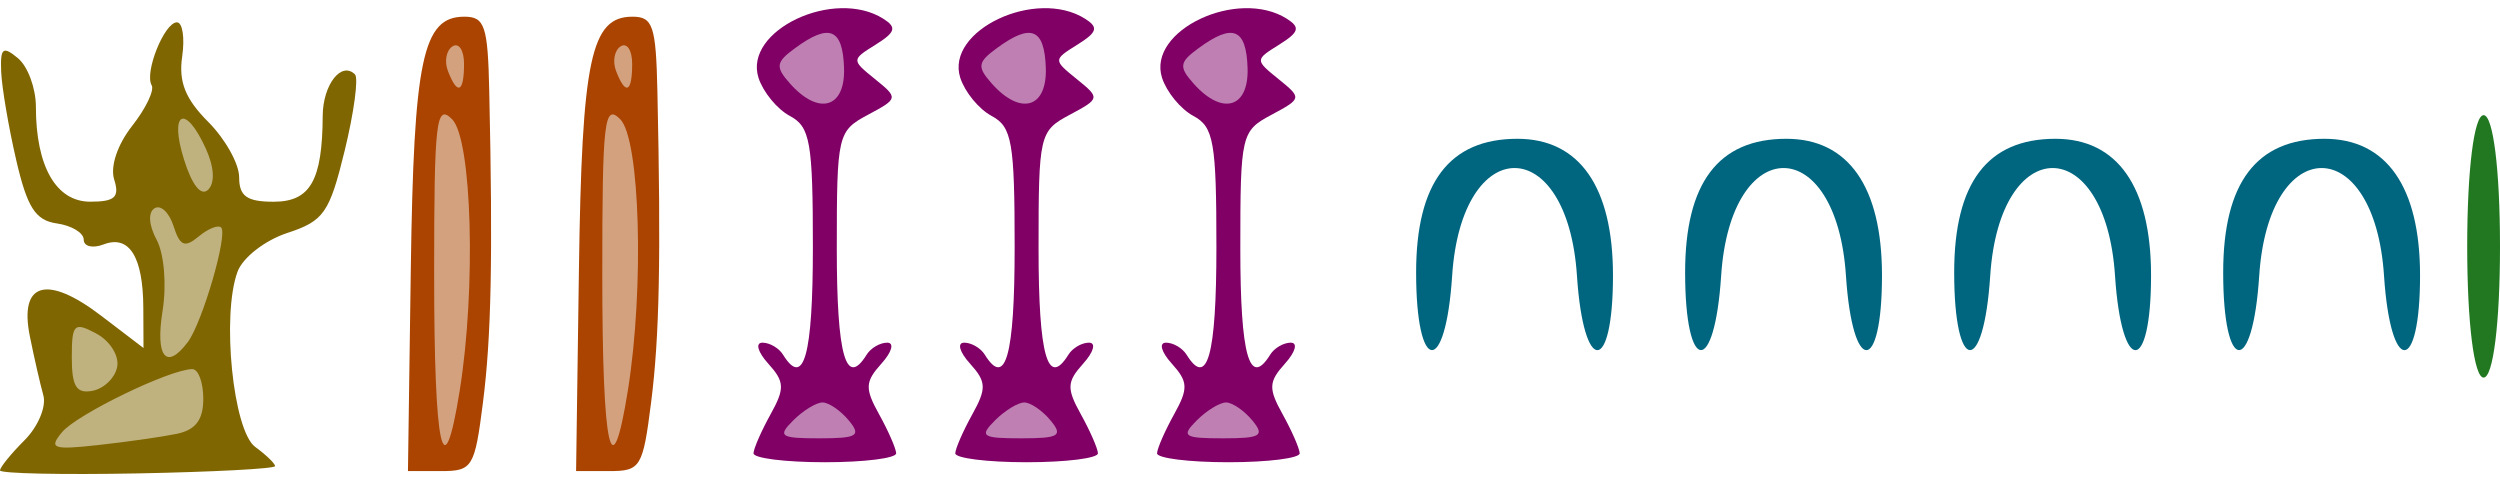
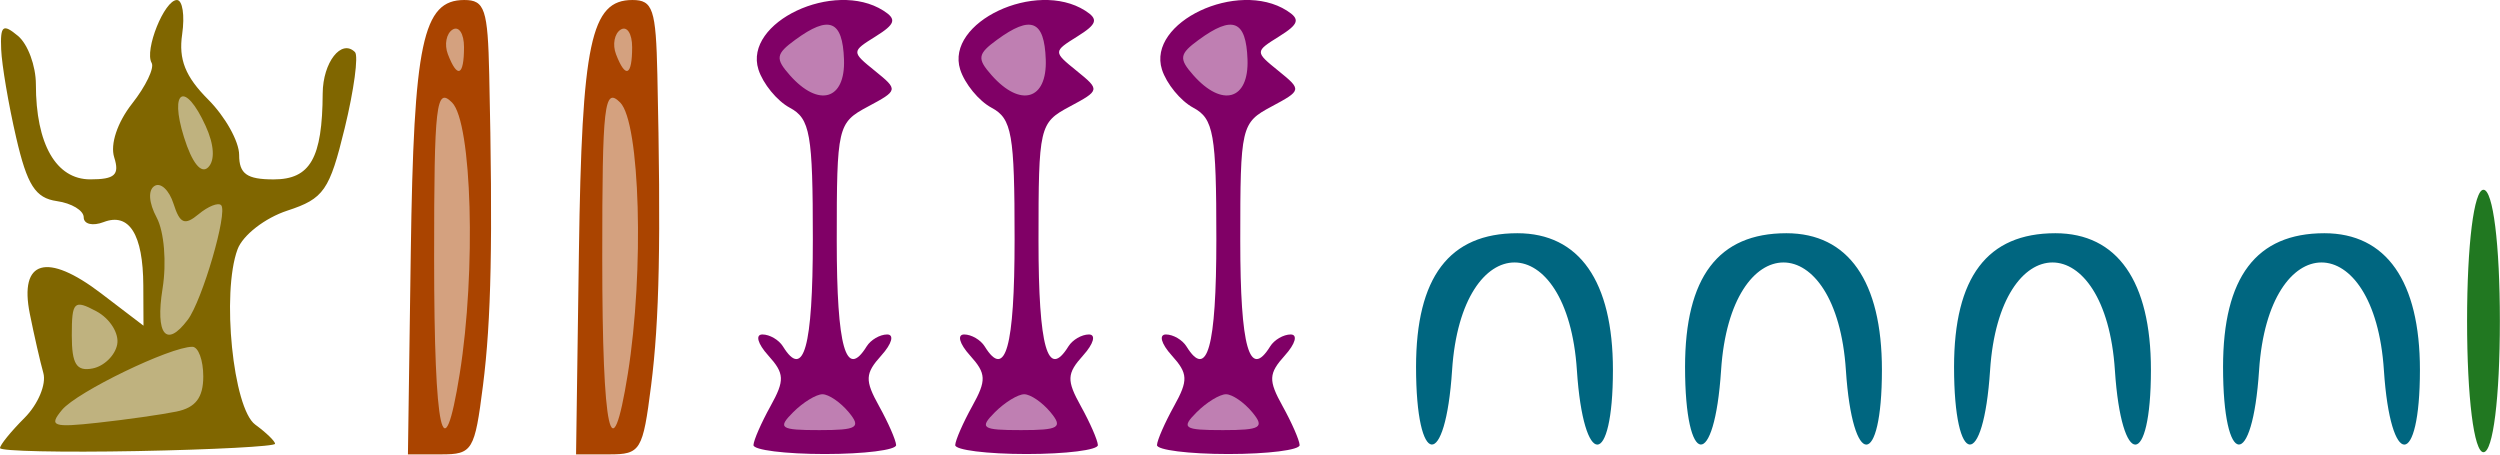
- <svg xmlns="http://www.w3.org/2000/svg" width="39.34mm" height="7.5mm" viewBox="0 0 39.34 7.5" version="1.1" id="svg1">
+ <svg xmlns="http://www.w3.org/2000/svg" width="39.34mm" height="7.15mm" viewBox="0 0 39.34 7.15" version="1.1" id="svg1">
  <defs id="defs1">
    <rect x="13.486" y="-52.819" width="225.248" height="118.635" id="rect1" />
    <rect x="37.795" y="37.795" width="483.78" height="718.11" id="rect2721" />
    <rect x="37.795" y="37.795" width="483.78" height="718.11" id="rect2722" />
    <rect x="37.795" y="37.795" width="483.78" height="718.11" id="rect2723" />
    <rect x="37.795" y="37.795" width="483.78" height="718.11" id="rect2724" />
    <rect x="37.795" y="37.795" width="483.78" height="718.11" id="rect2725" />
    <rect x="37.795" y="37.795" width="483.78" height="718.11" id="rect2726" />
    <rect x="37.795" y="37.795" width="483.78" height="718.11" id="rect2727" />
    <rect x="37.795" y="37.795" width="483.78" height="718.11" id="rect2728" />
    <rect x="37.795" y="37.795" width="483.78" height="718.11" id="rect2729" />
    <rect x="37.795" y="37.795" width="483.78" height="718.11" id="rect2730" />
    <rect x="37.795" y="37.795" width="483.78" height="718.11" id="rect2731" />
    <rect x="37.795" y="37.795" width="483.78" height="718.11" id="rect2732" />
    <rect x="37.795" y="37.795" width="483.78" height="718.11" id="rect2733" />
    <rect x="37.795" y="37.795" width="483.78" height="718.11" id="rect2734" />
  </defs>
  <g id="layer1">
-     <g id="g1764" transform="matrix(0.5879834,0,0,0.5879834,-96.41018,-16.76356)">
+     <g id="g1764" transform="matrix(0.5879543,0,0,0.5879543,-96.40542,-17.1139)">
      <path style="fill:#806600;fill-opacity:0.5;stroke:none;stroke-width:0.265px;stroke-linecap:butt;stroke-linejoin:miter;stroke-opacity:1" d="m 164.904,40.811 4.957,-0.197 -0.114,-3.345 0.742,-3.263 -2.091,-3.702 -0.983,4.064 0.72,1.511 -0.125,2.492 -2.496,-1.97 -0.013,3.116 z" id="path1763" />
      <path style="fill:#806600;stroke-width:0.32" d="m 163.968,41.099 c 0,-0.083 0.295,-0.446 0.656,-0.807 0.361,-0.361 0.588,-0.901 0.504,-1.2 -0.084,-0.299 -0.247,-1.012 -0.362,-1.584 -0.29,-1.441 0.455,-1.656 1.906,-0.55 l 1.136,0.866 -0.005,-1.078 c -0.006,-1.364 -0.377,-1.957 -1.061,-1.695 -0.294,0.113 -0.534,0.056 -0.534,-0.127 0,-0.183 -0.324,-0.378 -0.719,-0.434 -0.574,-0.082 -0.794,-0.426 -1.089,-1.702 -0.204,-0.88 -0.384,-1.942 -0.401,-2.359 -0.026,-0.64 0.045,-0.697 0.449,-0.361 0.264,0.219 0.48,0.803 0.48,1.298 0,1.598 0.54,2.542 1.454,2.542 0.66,0 0.791,-0.12 0.642,-0.59 -0.111,-0.349 0.085,-0.935 0.479,-1.437 0.367,-0.466 0.602,-0.957 0.523,-1.09 -0.199,-0.338 0.341,-1.683 0.676,-1.683 0.151,0 0.214,0.412 0.141,0.916 -0.099,0.674 0.085,1.135 0.695,1.746 0.456,0.456 0.83,1.124 0.83,1.484 0,0.508 0.207,0.655 0.923,0.655 0.981,0 1.304,-0.567 1.313,-2.301 0.005,-0.832 0.501,-1.469 0.864,-1.106 0.097,0.097 -0.026,1.012 -0.274,2.032 -0.407,1.672 -0.558,1.89 -1.534,2.21 -0.6,0.196 -1.195,0.658 -1.335,1.037 -0.432,1.167 -0.12,4.257 0.474,4.691 0.292,0.214 0.531,0.444 0.53,0.513 -2.5e-4,0.069 -1.656,0.156 -3.68,0.195 -2.024,0.039 -3.68,0.003 -3.68,-0.08 z m 4.72,-0.976 c 0.514,-0.104 0.72,-0.374 0.72,-0.94 0,-0.437 -0.132,-0.794 -0.293,-0.794 -0.594,0 -3.088,1.208 -3.487,1.688 -0.363,0.437 -0.25,0.478 0.965,0.344 0.757,-0.083 1.7,-0.217 2.096,-0.298 z m -1.584,-1.796 c 0.057,-0.294 -0.194,-0.694 -0.556,-0.888 -0.6,-0.321 -0.659,-0.263 -0.659,0.642 0,0.773 0.124,0.971 0.556,0.888 0.306,-0.059 0.603,-0.348 0.659,-0.642 z m 1.887,-0.658 c 0.39,-0.518 1.08,-2.885 0.895,-3.07 -0.078,-0.078 -0.349,0.03 -0.603,0.241 -0.372,0.309 -0.501,0.255 -0.671,-0.279 -0.116,-0.364 -0.344,-0.579 -0.508,-0.477 -0.178,0.11 -0.156,0.45 0.057,0.847 0.2,0.374 0.269,1.203 0.157,1.901 -0.197,1.232 0.099,1.6 0.672,0.837 z m 0.48,-5.192 c -0.548,-1.202 -0.98,-0.979 -0.58,0.3 0.216,0.691 0.46,0.996 0.648,0.809 0.187,-0.187 0.162,-0.605 -0.068,-1.109 z" id="path1764" />
    </g>
-     <g id="g1766" transform="matrix(0.5879834,0,0,0.5879834,-53.54768,-16.76356)">
+     <g id="g1766" transform="matrix(0.5879543,0,0,0.5879543,-53.54504,-17.02535)">
      <path style="fill:#aa4400;fill-opacity:0.5;stroke:none;stroke-width:0.265px;stroke-linecap:butt;stroke-linejoin:miter;stroke-opacity:1" d="m 102.588,40.813 -0.274,-6.819 0.524,-4.58 0.931,-0.186 0.227,7.058 -0.444,4.448 z" id="path1765" />
      <path style="fill:#aa4400;stroke-width:0.32" d="m 102.064,35.722 c 0.079,-5.632 0.319,-6.765 1.432,-6.765 0.548,0 0.63,0.245 0.668,2 0.098,4.447 0.055,6.568 -0.168,8.321 -0.221,1.742 -0.281,1.84 -1.121,1.84 h -0.887 z m 1.31,3.236 c 0.44,-2.741 0.328,-6.725 -0.205,-7.257 -0.427,-0.427 -0.48,0.034 -0.48,4.149 0,4.716 0.247,5.837 0.685,3.109 z m 0.115,-8.739 c 0,-0.362 -0.138,-0.574 -0.306,-0.47 -0.168,0.104 -0.225,0.401 -0.126,0.659 0.254,0.662 0.432,0.584 0.432,-0.189 z" id="path1766" />
    </g>
-     <g id="g1768" transform="matrix(0.5879834,0,0,0.5879834,-50.90188,-16.76356)">
+     <g id="g1768" transform="matrix(0.5879543,0,0,0.5879543,-50.89937,-17.02535)">
      <path style="fill:#aa4400;fill-opacity:0.5;stroke:none;stroke-width:0.265px;stroke-linecap:butt;stroke-linejoin:miter;stroke-opacity:1" d="m 102.588,40.813 -0.274,-6.819 0.524,-4.58 0.931,-0.186 0.227,7.058 -0.444,4.448 z" id="path1767" />
      <path style="fill:#aa4400;stroke-width:0.32" d="m 102.064,35.722 c 0.079,-5.632 0.319,-6.765 1.432,-6.765 0.548,0 0.63,0.245 0.668,2 0.098,4.447 0.055,6.568 -0.168,8.321 -0.221,1.742 -0.281,1.84 -1.121,1.84 h -0.887 z m 1.31,3.236 c 0.44,-2.741 0.328,-6.725 -0.205,-7.257 -0.427,-0.427 -0.48,0.034 -0.48,4.149 0,4.716 0.247,5.837 0.685,3.109 z m 0.115,-8.739 c 0,-0.362 -0.138,-0.574 -0.306,-0.47 -0.168,0.104 -0.225,0.401 -0.126,0.659 0.254,0.662 0.432,0.584 0.432,-0.189 z" id="path1768" />
    </g>
-     <g id="g1771" transform="matrix(0.5879834,0,0,0.5879834,-35.02688,-16.76356)">
+     <g id="g1771" transform="matrix(0.5879543,0,0,0.5879543,-35.02515,-16.89156)">
      <path style="fill:#800066;fill-opacity:0.5;stroke:none;stroke-width:0.265px;stroke-linecap:butt;stroke-linejoin:miter;stroke-opacity:1" d="m 80.075,40.522 3.091,-0.1 -1.529,-2.146 z" id="path1769" />
      <path style="fill:#800066;fill-opacity:0.5;stroke:none;stroke-width:0.265px;stroke-linecap:butt;stroke-linejoin:miter;stroke-opacity:1" d="m 81.493,31.923 1.334,-0.949 -0.552,-0.936 0.263,-1.052 -1.651,0.348 -0.944,1.121 z" id="path1770" />
      <path style="fill:#800066;stroke-width:0.32" d="m 79.737,40.641 c 0.006,-0.132 0.211,-0.6 0.455,-1.04 0.386,-0.695 0.378,-0.874 -0.061,-1.36 -0.282,-0.312 -0.35,-0.56 -0.154,-0.56 0.193,0 0.44,0.144 0.549,0.32 0.556,0.9 0.8,0.025 0.8,-2.869 0,-2.824 -0.071,-3.227 -0.618,-3.52 -0.34,-0.182 -0.717,-0.642 -0.838,-1.022 -0.402,-1.266 2.026,-2.411 3.343,-1.577 0.363,0.23 0.324,0.36 -0.206,0.691 -0.651,0.407 -0.651,0.41 -0.018,0.923 0.627,0.508 0.624,0.52 -0.194,0.958 -0.806,0.431 -0.829,0.532 -0.829,3.59 0,2.855 0.246,3.723 0.8,2.826 0.109,-0.176 0.356,-0.32 0.549,-0.32 0.196,0 0.127,0.248 -0.154,0.56 -0.439,0.487 -0.447,0.665 -0.061,1.36 0.244,0.44 0.449,0.908 0.455,1.04 0.006,0.132 -0.853,0.24 -1.909,0.24 -1.056,0 -1.915,-0.108 -1.909,-0.24 z m 2.549,-0.88 c -0.219,-0.264 -0.535,-0.48 -0.702,-0.48 -0.167,0 -0.52,0.216 -0.784,0.48 -0.427,0.427 -0.349,0.48 0.702,0.48 1.014,0 1.126,-0.068 0.784,-0.48 z m -0.126,-9.44 c -0.037,-1.05 -0.394,-1.193 -1.307,-0.525 -0.519,0.379 -0.537,0.501 -0.141,0.948 0.772,0.87 1.487,0.662 1.448,-0.423 z" id="path1771" />
    </g>
-     <g id="g1774" transform="matrix(0.5879834,0,0,0.5879834,-31.85188,-16.76356)">
+     <g id="g1774" transform="matrix(0.5879543,0,0,0.5879543,-31.85031,-16.89156)">
      <path style="fill:#800066;fill-opacity:0.5;stroke:none;stroke-width:0.265px;stroke-linecap:butt;stroke-linejoin:miter;stroke-opacity:1" d="m 80.075,40.522 3.091,-0.1 -1.529,-2.146 z" id="path1772" />
      <path style="fill:#800066;fill-opacity:0.5;stroke:none;stroke-width:0.265px;stroke-linecap:butt;stroke-linejoin:miter;stroke-opacity:1" d="m 81.493,31.923 1.334,-0.949 -0.552,-0.936 0.263,-1.052 -1.651,0.348 -0.944,1.121 z" id="path1773" />
      <path style="fill:#800066;stroke-width:0.32" d="m 79.737,40.641 c 0.006,-0.132 0.211,-0.6 0.455,-1.04 0.386,-0.695 0.378,-0.874 -0.061,-1.36 -0.282,-0.312 -0.35,-0.56 -0.154,-0.56 0.193,0 0.44,0.144 0.549,0.32 0.556,0.9 0.8,0.025 0.8,-2.869 0,-2.824 -0.071,-3.227 -0.618,-3.52 -0.34,-0.182 -0.717,-0.642 -0.838,-1.022 -0.402,-1.266 2.026,-2.411 3.343,-1.577 0.363,0.23 0.324,0.36 -0.206,0.691 -0.651,0.407 -0.651,0.41 -0.018,0.923 0.627,0.508 0.624,0.52 -0.194,0.958 -0.806,0.431 -0.829,0.532 -0.829,3.59 0,2.855 0.246,3.723 0.8,2.826 0.109,-0.176 0.356,-0.32 0.549,-0.32 0.196,0 0.127,0.248 -0.154,0.56 -0.439,0.487 -0.447,0.665 -0.061,1.36 0.244,0.44 0.449,0.908 0.455,1.04 0.006,0.132 -0.853,0.24 -1.909,0.24 -1.056,0 -1.915,-0.108 -1.909,-0.24 z m 2.549,-0.88 c -0.219,-0.264 -0.535,-0.48 -0.702,-0.48 -0.167,0 -0.52,0.216 -0.784,0.48 -0.427,0.427 -0.349,0.48 0.702,0.48 1.014,0 1.126,-0.068 0.784,-0.48 z m -0.126,-9.44 c -0.037,-1.05 -0.394,-1.193 -1.307,-0.525 -0.519,0.379 -0.537,0.501 -0.141,0.948 0.772,0.87 1.487,0.662 1.448,-0.423 z" id="path1774" />
    </g>
-     <g id="g1777" transform="matrix(0.5879834,0,0,0.5879834,-28.67688,-16.76356)">
+     <g id="g1777" transform="matrix(0.5879543,0,0,0.5879543,-28.67547,-16.89156)">
      <path style="fill:#800066;fill-opacity:0.5;stroke:none;stroke-width:0.265px;stroke-linecap:butt;stroke-linejoin:miter;stroke-opacity:1" d="m 80.075,40.522 3.091,-0.1 -1.529,-2.146 z" id="path1775" />
      <path style="fill:#800066;fill-opacity:0.5;stroke:none;stroke-width:0.265px;stroke-linecap:butt;stroke-linejoin:miter;stroke-opacity:1" d="m 81.493,31.923 1.334,-0.949 -0.552,-0.936 0.263,-1.052 -1.651,0.348 -0.944,1.121 z" id="path1776" />
      <path style="fill:#800066;stroke-width:0.32" d="m 79.737,40.641 c 0.006,-0.132 0.211,-0.6 0.455,-1.04 0.386,-0.695 0.378,-0.874 -0.061,-1.36 -0.282,-0.312 -0.35,-0.56 -0.154,-0.56 0.193,0 0.44,0.144 0.549,0.32 0.556,0.9 0.8,0.025 0.8,-2.869 0,-2.824 -0.071,-3.227 -0.618,-3.52 -0.34,-0.182 -0.717,-0.642 -0.838,-1.022 -0.402,-1.266 2.026,-2.411 3.343,-1.577 0.363,0.23 0.324,0.36 -0.206,0.691 -0.651,0.407 -0.651,0.41 -0.018,0.923 0.627,0.508 0.624,0.52 -0.194,0.958 -0.806,0.431 -0.829,0.532 -0.829,3.59 0,2.855 0.246,3.723 0.8,2.826 0.109,-0.176 0.356,-0.32 0.549,-0.32 0.196,0 0.127,0.248 -0.154,0.56 -0.439,0.487 -0.447,0.665 -0.061,1.36 0.244,0.44 0.449,0.908 0.455,1.04 0.006,0.132 -0.853,0.24 -1.909,0.24 -1.056,0 -1.915,-0.108 -1.909,-0.24 z m 2.549,-0.88 c -0.219,-0.264 -0.535,-0.48 -0.702,-0.48 -0.167,0 -0.52,0.216 -0.784,0.48 -0.427,0.427 -0.349,0.48 0.702,0.48 1.014,0 1.126,-0.068 0.784,-0.48 z m -0.126,-9.44 c -0.037,-1.05 -0.394,-1.193 -1.307,-0.525 -0.519,0.379 -0.537,0.501 -0.141,0.948 0.772,0.87 1.487,0.662 1.448,-0.423 z" id="path1777" />
    </g>
-     <path style="fill:#006680;stroke-width:0.258" d="m 22.284,4.289 c 0,-1.414 0.523,-2.105 1.594,-2.105 0.975,0 1.504,0.756 1.504,2.15 0,1.565 -0.464,1.57 -0.567,0.006 -0.148,-2.261 -1.816,-2.261 -1.964,0 -0.104,1.588 -0.567,1.547 -0.567,-0.051 z" id="path1778" />
-     <path style="fill:#006680;stroke-width:0.258" d="m 26.517,4.289 c 0,-1.414 0.523,-2.105 1.594,-2.105 0.975,0 1.504,0.756 1.504,2.15 0,1.565 -0.464,1.57 -0.567,0.006 -0.148,-2.261 -1.816,-2.261 -1.964,0 -0.104,1.588 -0.567,1.547 -0.567,-0.051 z" id="path1779" />
-     <path style="fill:#006680;stroke-width:0.258" d="m 30.751,4.289 c 0,-1.414 0.523,-2.105 1.594,-2.105 0.975,0 1.504,0.756 1.504,2.15 0,1.565 -0.464,1.57 -0.567,0.006 -0.148,-2.261 -1.816,-2.261 -1.964,0 -0.104,1.588 -0.567,1.547 -0.567,-0.051 z" id="path1780" />
-     <path style="fill:#006680;stroke-width:0.258" d="m 34.984,4.289 c 0,-1.414 0.523,-2.105 1.594,-2.105 0.975,0 1.504,0.756 1.504,2.15 0,1.565 -0.464,1.57 -0.567,0.006 -0.148,-2.261 -1.816,-2.261 -1.964,0 -0.104,1.588 -0.567,1.547 -0.567,-0.051 z" id="path1781" />
-     <path style="fill:#217821;stroke-width:0.258" d="m 38.824,3.877 c 0,-1.205 0.108,-2.065 0.258,-2.065 0.151,0 0.258,0.86 0.258,2.065 0,1.205 -0.107,2.065 -0.258,2.065 -0.15,0 -0.258,-0.86 -0.258,-2.065 z" id="path1782" />
+     <path style="fill:#006680;stroke-width:0.258" d="m 22.283,5.775 c 0,-1.414 0.523,-2.105 1.594,-2.105 0.975,0 1.504,0.756 1.504,2.15 0,1.565 -0.464,1.57 -0.567,0.006 -0.148,-2.261 -1.816,-2.261 -1.964,0 -0.104,1.588 -0.567,1.547 -0.567,-0.051 z" id="path1778" />
+     <path style="fill:#006680;stroke-width:0.258" d="m 26.516,5.775 c 0,-1.414 0.523,-2.105 1.594,-2.105 0.975,0 1.504,0.756 1.504,2.15 0,1.565 -0.464,1.57 -0.567,0.006 -0.148,-2.261 -1.816,-2.261 -1.964,0 -0.104,1.588 -0.567,1.547 -0.567,-0.051 z" id="path1779" />
+     <path style="fill:#006680;stroke-width:0.258" d="m 30.749,5.775 c 0,-1.414 0.523,-2.105 1.594,-2.105 0.975,0 1.504,0.756 1.504,2.15 0,1.565 -0.464,1.57 -0.567,0.006 -0.148,-2.261 -1.816,-2.261 -1.964,0 -0.104,1.588 -0.567,1.547 -0.567,-0.051 z" id="path1780" />
+     <path style="fill:#006680;stroke-width:0.258" d="m 34.982,5.775 c 0,-1.414 0.523,-2.105 1.594,-2.105 0.975,0 1.504,0.756 1.504,2.15 0,1.565 -0.464,1.57 -0.567,0.006 -0.148,-2.261 -1.816,-2.261 -1.964,0 -0.104,1.588 -0.567,1.547 -0.567,-0.051 z" id="path1781" />
+     <path style="fill:#217821;stroke-width:0.258" d="m 38.822,5.051 c 0,-1.204 0.108,-2.065 0.258,-2.065 0.151,0 0.258,0.86 0.258,2.065 0,1.204 -0.107,2.065 -0.258,2.065 -0.15,0 -0.258,-0.86 -0.258,-2.065 z" id="path1782" />
  </g>
</svg>
